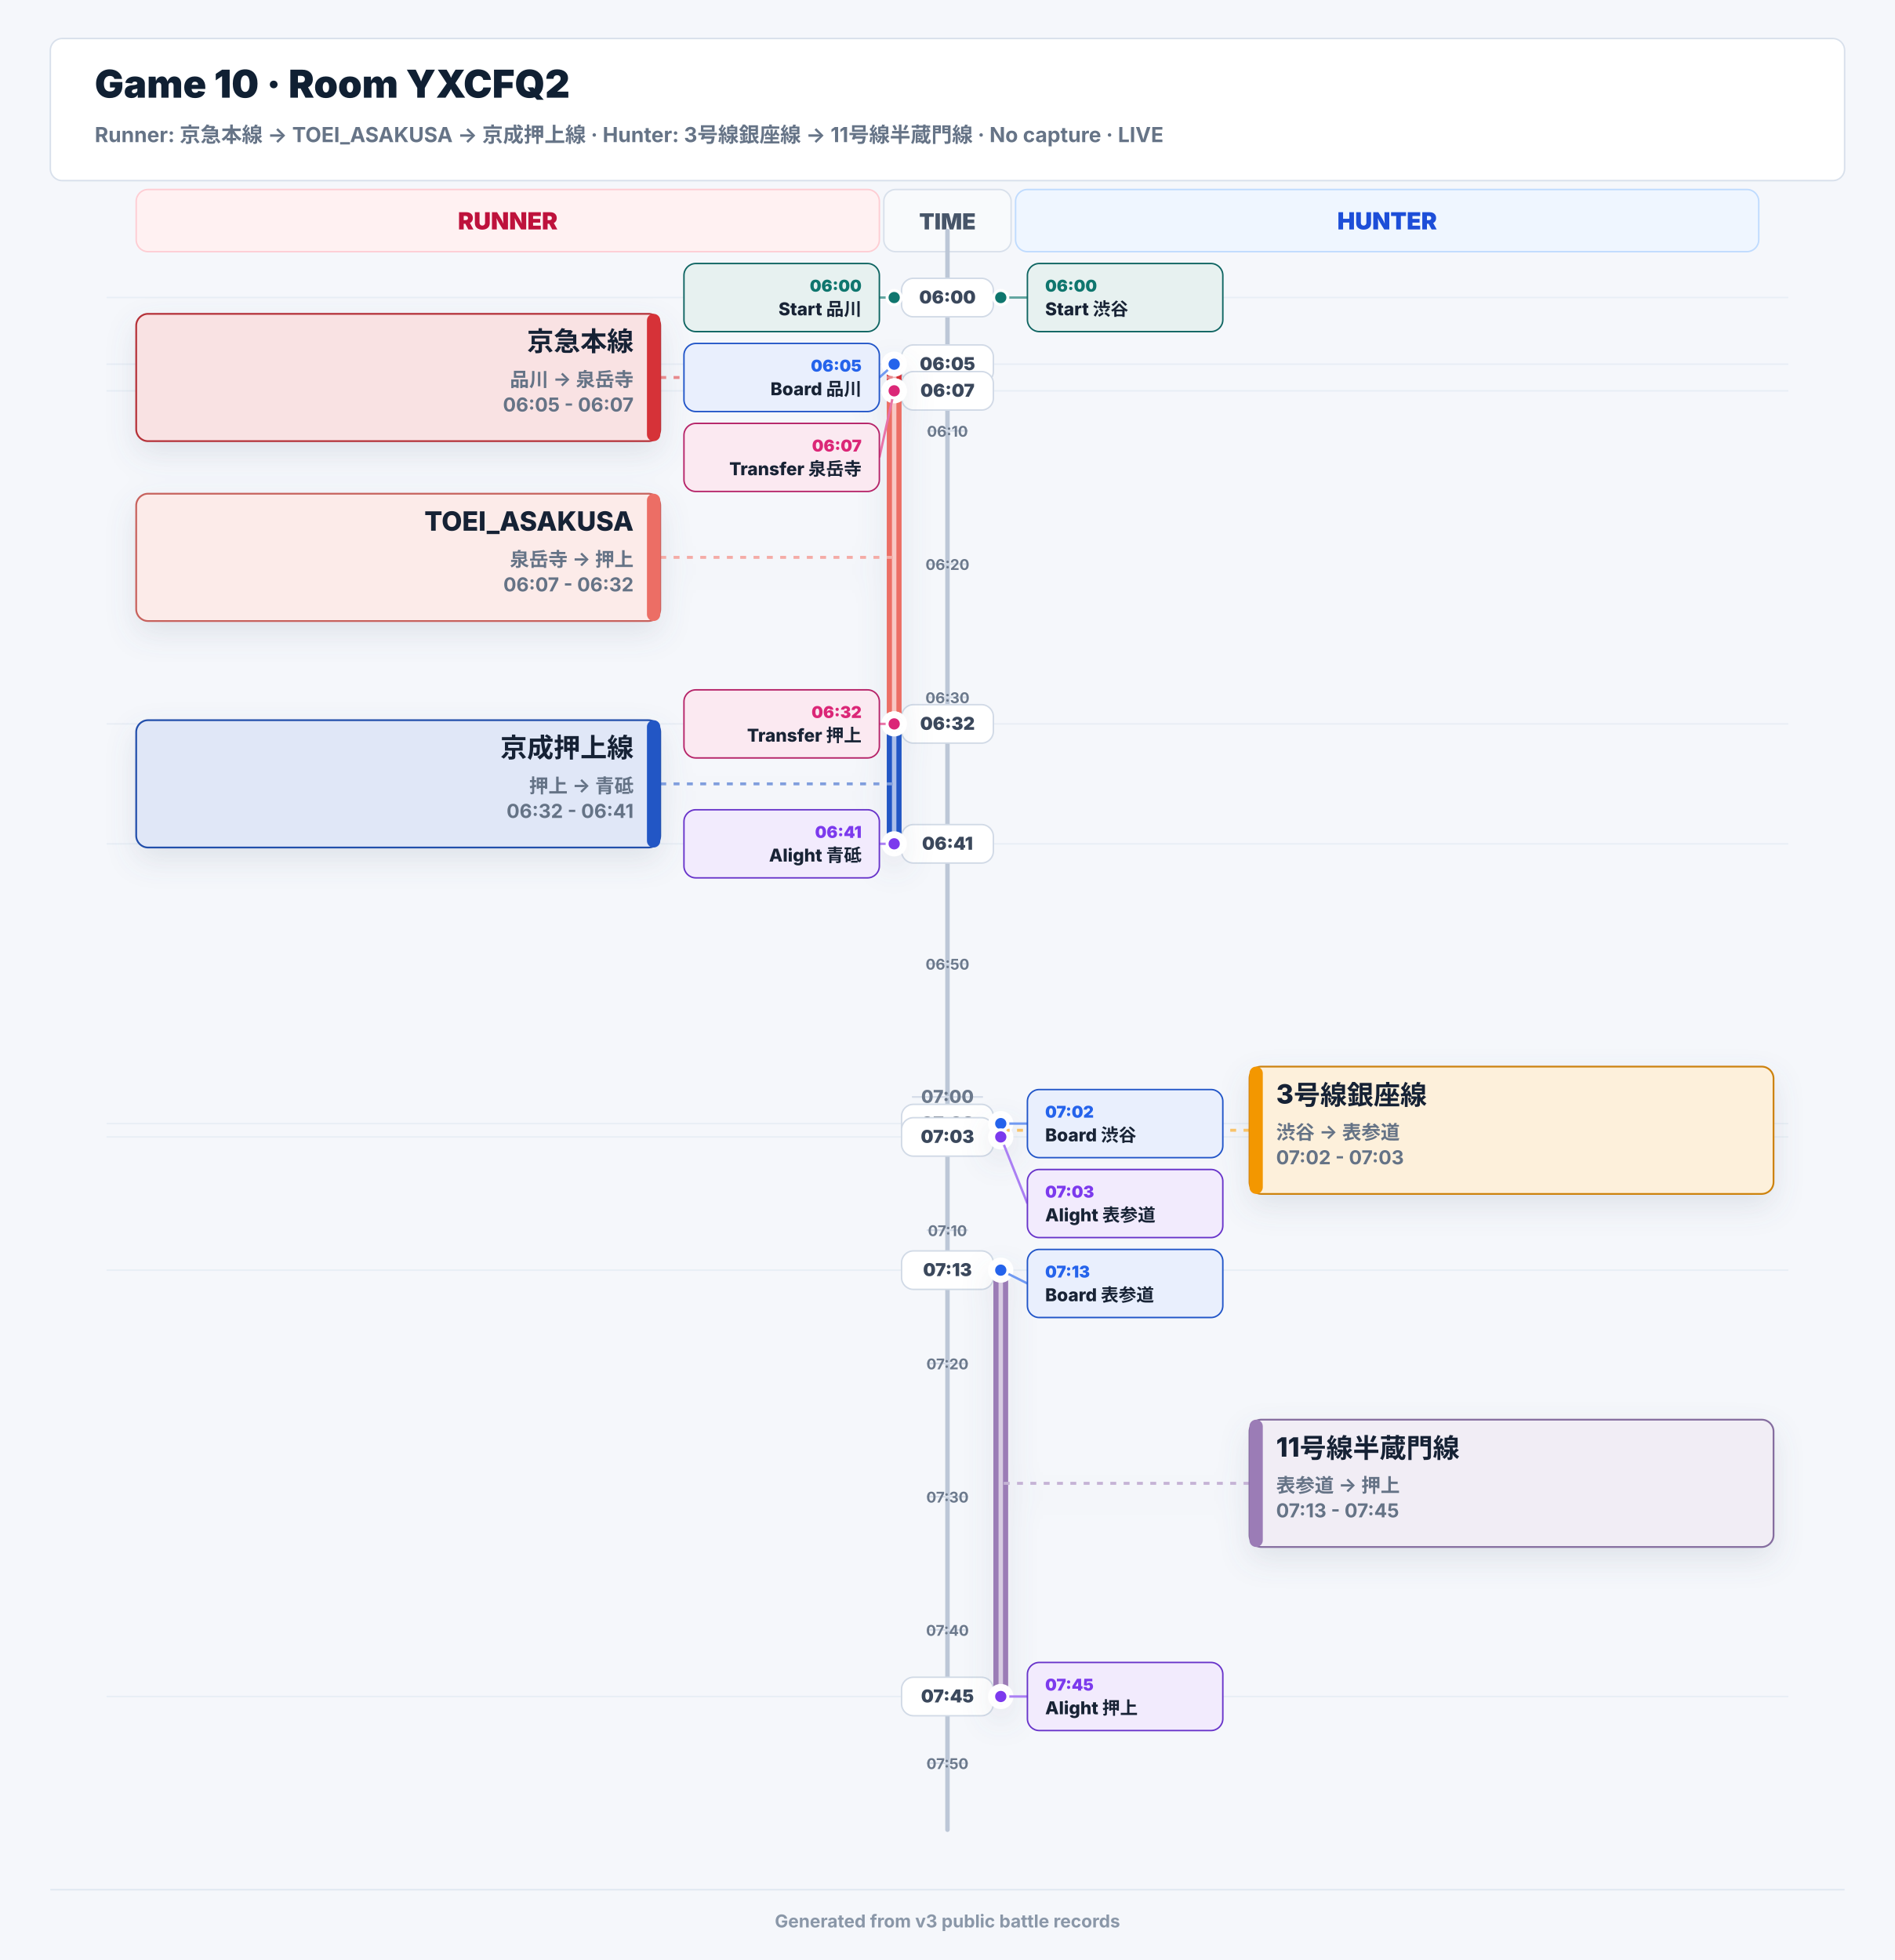
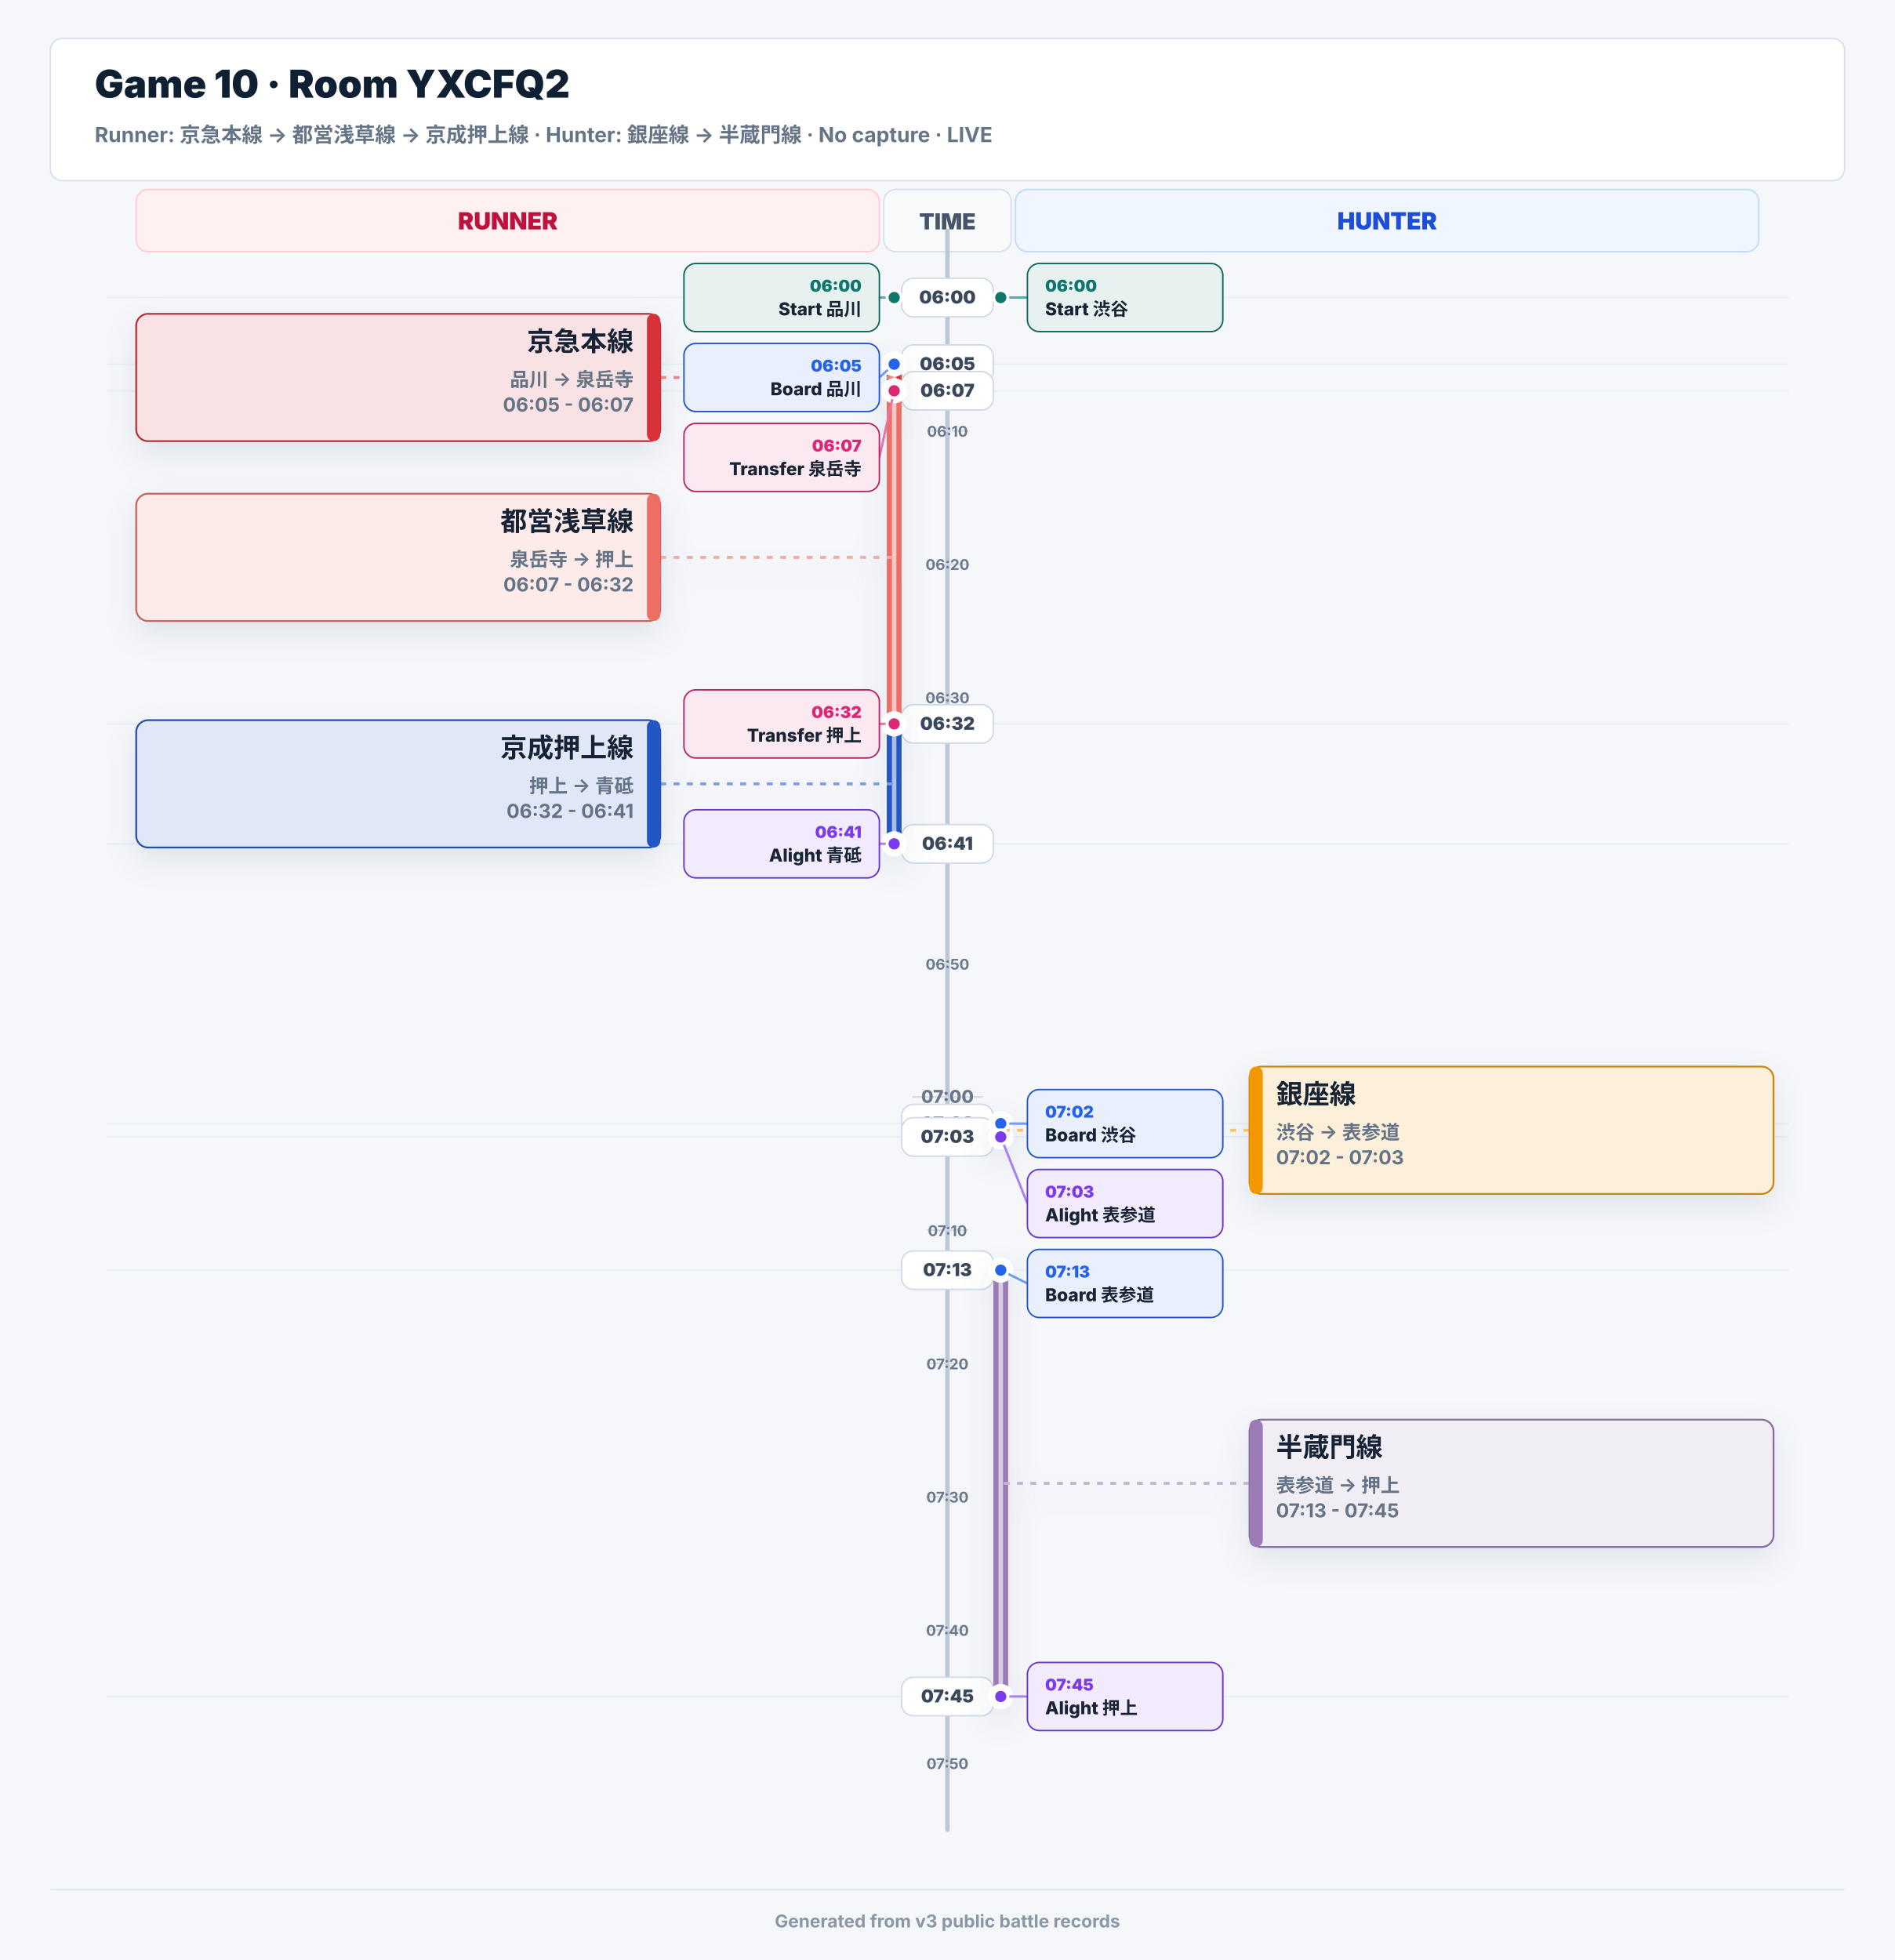
<svg xmlns="http://www.w3.org/2000/svg" width="1280" height="1324" viewBox="0 0 1280 1324" role="img" aria-label="Battle timeline">
  <defs>
    <filter id="softShadow" x="-20%" y="-20%" width="140%" height="140%">
      <feDropShadow dx="0" dy="8" stdDeviation="10" flood-color="#64748b" flood-opacity="0.16" />
    </filter>
  </defs>
  <g font-family="Inter, ui-sans-serif, system-ui, -apple-system, BlinkMacSystemFont, Segoe UI, sans-serif">
    <rect x="0" y="0" width="1280" height="100%" fill="#f5f7fb" />
    <rect x="34" y="26" width="1212" height="96" rx="8" fill="#ffffff" stroke="#d8e0eb" />
    <text x="64.0" y="66.0" font-size="26" font-weight="900" fill="#102033" text-anchor="start">Game 10 · Room YXCFQ2</text>
-     <text x="64.0" y="96.0" font-size="14" font-weight="750" fill="#667487" text-anchor="start">Runner: 京急本線 -&gt; TOEI_ASAKUSA -&gt; 京成押上線 · Hunter: 3号線銀座線 -&gt; 11号線半蔵門線 · No capture · LIVE</text>
+     <text x="64.0" y="96.0" font-size="14" font-weight="750" fill="#667487" text-anchor="start">Runner: 京急本線 -&gt; 都営浅草線 -&gt; 京成押上線 · Hunter: 銀座線 -&gt; 半蔵門線 · No capture · LIVE</text>
    <rect x="92" y="128" width="502" height="42" rx="8" fill="#fff1f2" stroke="#fecdd3" />
    <text x="343.0" y="155.0" font-size="16" font-weight="950" fill="#be123c" text-anchor="middle">RUNNER</text>
    <rect x="686" y="128" width="502" height="42" rx="8" fill="#eff6ff" stroke="#bfdbfe" />
    <text x="937.0" y="155.0" font-size="16" font-weight="950" fill="#1d4ed8" text-anchor="middle">HUNTER</text>
    <rect x="597" y="128" width="86" height="42" rx="8" fill="#f8fafc" stroke="#d8e0eb" />
    <text x="640.0" y="155.0" font-size="15" font-weight="950" fill="#475569" text-anchor="middle">TIME</text>
    <rect x="34" y="1276.0" width="1212" height="1" fill="#dfe7f1" />
    <g opacity="0.96">
      <line x1="640" y1="156.0" x2="640" y2="1236.0" stroke="#b9c5d5" stroke-width="3" stroke-linecap="round" />
      <line x1="616" y1="201.0" x2="664" y2="201.0" stroke="#d4dce8" stroke-width="1.2" />
      <text x="640.0" y="205.0" font-size="12" font-weight="800" fill="#667487" text-anchor="middle">06:00</text>
      <line x1="626" y1="291.0" x2="654" y2="291.0" stroke="#d4dce8" stroke-width="1.2" />
      <text x="640.0" y="295.0" font-size="10" font-weight="650" fill="#667487" text-anchor="middle">06:10</text>
      <line x1="626" y1="381.0" x2="654" y2="381.0" stroke="#d4dce8" stroke-width="1.2" />
      <text x="640.0" y="385.0" font-size="10" font-weight="650" fill="#667487" text-anchor="middle">06:20</text>
      <line x1="626" y1="471.0" x2="654" y2="471.0" stroke="#d4dce8" stroke-width="1.2" />
      <text x="640.0" y="475.0" font-size="10" font-weight="650" fill="#667487" text-anchor="middle">06:30</text>
      <line x1="626" y1="561.0" x2="654" y2="561.0" stroke="#d4dce8" stroke-width="1.2" />
      <text x="640.0" y="565.0" font-size="10" font-weight="650" fill="#667487" text-anchor="middle">06:40</text>
      <line x1="626" y1="651.0" x2="654" y2="651.0" stroke="#d4dce8" stroke-width="1.2" />
      <text x="640.0" y="655.0" font-size="10" font-weight="650" fill="#667487" text-anchor="middle">06:50</text>
      <line x1="616" y1="741.0" x2="664" y2="741.0" stroke="#d4dce8" stroke-width="1.2" />
      <text x="640.0" y="745.0" font-size="12" font-weight="800" fill="#667487" text-anchor="middle">07:00</text>
      <line x1="626" y1="831.0" x2="654" y2="831.0" stroke="#d4dce8" stroke-width="1.2" />
      <text x="640.0" y="835.0" font-size="10" font-weight="650" fill="#667487" text-anchor="middle">07:10</text>
      <line x1="626" y1="921.0" x2="654" y2="921.0" stroke="#d4dce8" stroke-width="1.2" />
      <text x="640.0" y="925.0" font-size="10" font-weight="650" fill="#667487" text-anchor="middle">07:20</text>
      <line x1="626" y1="1011.0" x2="654" y2="1011.0" stroke="#d4dce8" stroke-width="1.2" />
      <text x="640.0" y="1015.0" font-size="10" font-weight="650" fill="#667487" text-anchor="middle">07:30</text>
      <line x1="626" y1="1101.0" x2="654" y2="1101.0" stroke="#d4dce8" stroke-width="1.2" />
      <text x="640.0" y="1105.0" font-size="10" font-weight="650" fill="#667487" text-anchor="middle">07:40</text>
      <line x1="626" y1="1191.0" x2="654" y2="1191.0" stroke="#d4dce8" stroke-width="1.2" />
      <text x="640.0" y="1195.0" font-size="10" font-weight="650" fill="#667487" text-anchor="middle">07:50</text>
      <line x1="72" y1="201.0" x2="1208" y2="201.0" stroke="#e7edf5" stroke-width="1" />
      <rect x="609" y="188.0" width="62" height="26" rx="8" fill="#ffffff" stroke="#cfd8e5" />
      <text x="640.0" y="205.0" font-size="12" font-weight="900" fill="#334155" text-anchor="middle">06:00</text>
      <line x1="72" y1="246.0" x2="1208" y2="246.0" stroke="#e7edf5" stroke-width="1" />
      <rect x="609" y="233.0" width="62" height="26" rx="8" fill="#ffffff" stroke="#cfd8e5" />
      <text x="640.0" y="250.0" font-size="12" font-weight="900" fill="#334155" text-anchor="middle">06:05</text>
      <line x1="72" y1="264.0" x2="1208" y2="264.0" stroke="#e7edf5" stroke-width="1" />
      <rect x="609" y="251.0" width="62" height="26" rx="8" fill="#ffffff" stroke="#cfd8e5" />
      <text x="640.0" y="268.0" font-size="12" font-weight="900" fill="#334155" text-anchor="middle">06:07</text>
      <line x1="72" y1="489.0" x2="1208" y2="489.0" stroke="#e7edf5" stroke-width="1" />
      <rect x="609" y="476.0" width="62" height="26" rx="8" fill="#ffffff" stroke="#cfd8e5" />
      <text x="640.0" y="493.0" font-size="12" font-weight="900" fill="#334155" text-anchor="middle">06:32</text>
      <line x1="72" y1="570.0" x2="1208" y2="570.0" stroke="#e7edf5" stroke-width="1" />
      <rect x="609" y="557.0" width="62" height="26" rx="8" fill="#ffffff" stroke="#cfd8e5" />
      <text x="640.0" y="574.0" font-size="12" font-weight="900" fill="#334155" text-anchor="middle">06:41</text>
      <line x1="72" y1="759.0" x2="1208" y2="759.0" stroke="#e7edf5" stroke-width="1" />
      <rect x="609" y="746.0" width="62" height="26" rx="8" fill="#ffffff" stroke="#cfd8e5" />
      <text x="640.0" y="763.0" font-size="12" font-weight="900" fill="#334155" text-anchor="middle">07:02</text>
      <line x1="72" y1="768.0" x2="1208" y2="768.0" stroke="#e7edf5" stroke-width="1" />
      <rect x="609" y="755.0" width="62" height="26" rx="8" fill="#ffffff" stroke="#cfd8e5" />
      <text x="640.0" y="772.0" font-size="12" font-weight="900" fill="#334155" text-anchor="middle">07:03</text>
      <line x1="72" y1="858.0" x2="1208" y2="858.0" stroke="#e7edf5" stroke-width="1" />
      <rect x="609" y="845.0" width="62" height="26" rx="8" fill="#ffffff" stroke="#cfd8e5" />
      <text x="640.0" y="862.0" font-size="12" font-weight="900" fill="#334155" text-anchor="middle">07:13</text>
      <line x1="72" y1="1146.0" x2="1208" y2="1146.0" stroke="#e7edf5" stroke-width="1" />
      <rect x="609" y="1133.0" width="62" height="26" rx="8" fill="#ffffff" stroke="#cfd8e5" />
      <text x="640.0" y="1150.0" font-size="12" font-weight="900" fill="#334155" text-anchor="middle">07:45</text>
    </g>
    <g filter="url(#softShadow)">
      <line x1="604" y1="246.0" x2="604" y2="264.0" stroke="#D63339" stroke-width="10" stroke-linecap="round" />
      <line x1="604" y1="246.0" x2="604" y2="264.0" stroke="#ffffff" stroke-opacity="0.62" stroke-width="3" stroke-linecap="round" />
      <circle cx="604" cy="246.0" r="7" fill="#D63339" stroke="#ffffff" stroke-width="3" />
      <circle cx="604" cy="264.0" r="7" fill="#D63339" stroke="#ffffff" stroke-width="3" />
      <line x1="446" y1="255.0" x2="604" y2="255.0" stroke="#e7898c" stroke-width="2" stroke-dasharray="4 5" />
      <rect x="92" y="212.0" width="354" height="86" rx="8" fill="#f9e2e3" stroke="#b53139" stroke-width="1.2" />
      <rect x="437" y="212.0" width="9" height="86" rx="4.5" fill="#D63339" />
      <text x="428.0" y="237.0" font-size="18" font-weight="800" fill="#162235" text-anchor="end">京急本線</text>
      <text x="428.0" y="261.0" font-size="13" font-weight="650" fill="#657386" text-anchor="end">品川 -&gt; 泉岳寺</text>
      <text x="428.0" y="278.0" font-size="13" font-weight="650" fill="#657386" text-anchor="end">06:05 - 06:07</text>
      <line x1="604" y1="264.0" x2="604" y2="489.0" stroke="#EC6E65" stroke-width="10" stroke-linecap="round" />
      <line x1="604" y1="264.0" x2="604" y2="489.0" stroke="#ffffff" stroke-opacity="0.62" stroke-width="3" stroke-linecap="round" />
      <circle cx="604" cy="264.0" r="7" fill="#EC6E65" stroke="#ffffff" stroke-width="3" />
      <circle cx="604" cy="489.0" r="7" fill="#EC6E65" stroke="#ffffff" stroke-width="3" />
      <line x1="446" y1="376.5" x2="604" y2="376.5" stroke="#f4aba6" stroke-width="2" stroke-dasharray="4 5" />
      <rect x="92" y="333.5" width="354" height="86" rx="8" fill="#fcebe9" stroke="#c7625d" stroke-width="1.2" />
      <rect x="437" y="333.5" width="9" height="86" rx="4.5" fill="#EC6E65" />
-       <text x="428.0" y="358.5" font-size="18" font-weight="800" fill="#162235" text-anchor="end">TOEI_ASAKUSA</text>
+       <text x="428.0" y="358.5" font-size="18" font-weight="800" fill="#162235" text-anchor="end">都営浅草線</text>
      <text x="428.0" y="382.5" font-size="13" font-weight="650" fill="#657386" text-anchor="end">泉岳寺 -&gt; 押上</text>
      <text x="428.0" y="399.5" font-size="13" font-weight="650" fill="#657386" text-anchor="end">06:07 - 06:32</text>
      <line x1="604" y1="489.0" x2="604" y2="570.0" stroke="#2457C5" stroke-width="10" stroke-linecap="round" />
      <line x1="604" y1="489.0" x2="604" y2="570.0" stroke="#ffffff" stroke-opacity="0.62" stroke-width="3" stroke-linecap="round" />
      <circle cx="604" cy="489.0" r="7" fill="#2457C5" stroke="#ffffff" stroke-width="3" />
      <circle cx="604" cy="570.0" r="7" fill="#2457C5" stroke="#ffffff" stroke-width="3" />
      <line x1="446" y1="529.5" x2="604" y2="529.5" stroke="#809edd" stroke-width="2" stroke-dasharray="4 5" />
      <rect x="92" y="486.5" width="354" height="86" rx="8" fill="#e0e7f7" stroke="#234fab" stroke-width="1.2" />
      <rect x="437" y="486.5" width="9" height="86" rx="4.5" fill="#2457C5" />
      <text x="428.0" y="511.5" font-size="18" font-weight="800" fill="#162235" text-anchor="end">京成押上線</text>
      <text x="428.0" y="535.5" font-size="13" font-weight="650" fill="#657386" text-anchor="end">押上 -&gt; 青砥</text>
      <text x="428.0" y="552.5" font-size="13" font-weight="650" fill="#657386" text-anchor="end">06:32 - 06:41</text>
      <line x1="676" y1="759.0" x2="676" y2="768.0" stroke="#F39700" stroke-width="10" stroke-linecap="round" />
      <line x1="676" y1="759.0" x2="676" y2="768.0" stroke="#ffffff" stroke-opacity="0.62" stroke-width="3" stroke-linecap="round" />
      <circle cx="676" cy="759.0" r="7" fill="#F39700" stroke="#ffffff" stroke-width="3" />
      <circle cx="676" cy="768.0" r="7" fill="#F39700" stroke="#ffffff" stroke-width="3" />
      <line x1="844" y1="763.5" x2="676" y2="763.5" stroke="#f8c36b" stroke-width="2" stroke-dasharray="4 5" />
      <rect x="844" y="720.5" width="354" height="86" rx="8" fill="#fdf0db" stroke="#cd830a" stroke-width="1.2" />
      <rect x="844" y="720.5" width="9" height="86" rx="4.5" fill="#F39700" />
-       <text x="862.0" y="745.5" font-size="18" font-weight="800" fill="#162235" text-anchor="start">3号線銀座線</text>
+       <text x="862.0" y="745.5" font-size="18" font-weight="800" fill="#162235" text-anchor="start">銀座線</text>
      <text x="862.0" y="769.5" font-size="13" font-weight="650" fill="#657386" text-anchor="start">渋谷 -&gt; 表参道</text>
      <text x="862.0" y="786.5" font-size="13" font-weight="650" fill="#657386" text-anchor="start">07:02 - 07:03</text>
      <line x1="676" y1="858.0" x2="676" y2="1146.0" stroke="#9B7CB6" stroke-width="10" stroke-linecap="round" />
      <line x1="676" y1="858.0" x2="676" y2="1146.0" stroke="#ffffff" stroke-opacity="0.62" stroke-width="3" stroke-linecap="round" />
      <circle cx="676" cy="858.0" r="7" fill="#9B7CB6" stroke="#ffffff" stroke-width="3" />
      <circle cx="676" cy="1146.0" r="7" fill="#9B7CB6" stroke="#ffffff" stroke-width="3" />
      <line x1="844" y1="1002.0" x2="676" y2="1002.0" stroke="#c5b3d5" stroke-width="2" stroke-dasharray="4 5" />
      <rect x="844" y="959.0" width="354" height="86" rx="8" fill="#f1edf5" stroke="#856d9f" stroke-width="1.2" />
      <rect x="844" y="959.0" width="9" height="86" rx="4.5" fill="#9B7CB6" />
-       <text x="862.0" y="984.0" font-size="18" font-weight="800" fill="#162235" text-anchor="start">11号線半蔵門線</text>
+       <text x="862.0" y="984.0" font-size="18" font-weight="800" fill="#162235" text-anchor="start">半蔵門線</text>
      <text x="862.0" y="1008.0" font-size="13" font-weight="650" fill="#657386" text-anchor="start">表参道 -&gt; 押上</text>
      <text x="862.0" y="1025.0" font-size="13" font-weight="650" fill="#657386" text-anchor="start">07:13 - 07:45</text>
    </g>
    <g>
      <line x1="594" y1="201.0" x2="604" y2="201.0" stroke="#63a6a1" stroke-width="1.6" />
      <circle cx="604" cy="201.0" r="4.8" fill="#0f766e" stroke="#ffffff" stroke-width="2" />
      <rect x="462" y="178.0" width="132" height="46" rx="8" fill="#e7f1f0" stroke="#0f6562" />
      <text x="582.0" y="197.0" font-size="11" font-weight="900" fill="#0f766e" text-anchor="end">06:00</text>
      <text x="582.0" y="213.0" font-size="12" font-weight="800" fill="#182335" text-anchor="end">Start 品川</text>
      <line x1="594" y1="255.0" x2="604" y2="246.0" stroke="#719af2" stroke-width="1.6" />
      <circle cx="604" cy="246.0" r="4.8" fill="#2563eb" stroke="#ffffff" stroke-width="2" />
      <rect x="462" y="232.0" width="132" height="46" rx="8" fill="#e9effd" stroke="#2155c8" />
      <text x="582.0" y="251.0" font-size="11" font-weight="900" fill="#2563eb" text-anchor="end">06:05</text>
      <text x="582.0" y="267.0" font-size="12" font-weight="800" fill="#182335" text-anchor="end">Board 品川</text>
      <line x1="594" y1="309.0" x2="604" y2="264.0" stroke="#e873a7" stroke-width="1.6" />
      <circle cx="604" cy="264.0" r="4.8" fill="#db2777" stroke="#ffffff" stroke-width="2" />
      <rect x="462" y="286.0" width="132" height="46" rx="8" fill="#fbe9f1" stroke="#b62469" />
      <text x="582.0" y="305.0" font-size="11" font-weight="900" fill="#db2777" text-anchor="end">06:07</text>
      <text x="582.0" y="321.0" font-size="12" font-weight="800" fill="#182335" text-anchor="end">Transfer 泉岳寺</text>
      <line x1="594" y1="489.0" x2="604" y2="489.0" stroke="#e873a7" stroke-width="1.6" />
      <circle cx="604" cy="489.0" r="4.8" fill="#db2777" stroke="#ffffff" stroke-width="2" />
      <rect x="462" y="466.0" width="132" height="46" rx="8" fill="#fbe9f1" stroke="#b62469" />
      <text x="582.0" y="485.0" font-size="11" font-weight="900" fill="#db2777" text-anchor="end">06:32</text>
      <text x="582.0" y="501.0" font-size="12" font-weight="800" fill="#182335" text-anchor="end">Transfer 押上</text>
      <line x1="594" y1="570.0" x2="604" y2="570.0" stroke="#aa7ff3" stroke-width="1.6" />
      <circle cx="604" cy="570.0" r="4.8" fill="#7c3aed" stroke="#ffffff" stroke-width="2" />
      <rect x="462" y="547.0" width="132" height="46" rx="8" fill="#f2ebfd" stroke="#6834ca" />
      <text x="582.0" y="566.0" font-size="11" font-weight="900" fill="#7c3aed" text-anchor="end">06:41</text>
      <text x="582.0" y="582.0" font-size="12" font-weight="800" fill="#182335" text-anchor="end">Alight 青砥</text>
      <line x1="694" y1="201.0" x2="676" y2="201.0" stroke="#63a6a1" stroke-width="1.6" />
      <circle cx="676" cy="201.0" r="4.8" fill="#0f766e" stroke="#ffffff" stroke-width="2" />
      <rect x="694" y="178.0" width="132" height="46" rx="8" fill="#e7f1f0" stroke="#0f6562" />
      <text x="706.0" y="197.0" font-size="11" font-weight="900" fill="#0f766e" text-anchor="start">06:00</text>
      <text x="706.0" y="213.0" font-size="12" font-weight="800" fill="#182335" text-anchor="start">Start 渋谷</text>
      <line x1="694" y1="759.0" x2="676" y2="759.0" stroke="#719af2" stroke-width="1.6" />
      <circle cx="676" cy="759.0" r="4.8" fill="#2563eb" stroke="#ffffff" stroke-width="2" />
      <rect x="694" y="736.0" width="132" height="46" rx="8" fill="#e9effd" stroke="#2155c8" />
      <text x="706.0" y="755.0" font-size="11" font-weight="900" fill="#2563eb" text-anchor="start">07:02</text>
      <text x="706.0" y="771.0" font-size="12" font-weight="800" fill="#182335" text-anchor="start">Board 渋谷</text>
      <line x1="694" y1="813.0" x2="676" y2="768.0" stroke="#aa7ff3" stroke-width="1.6" />
      <circle cx="676" cy="768.0" r="4.8" fill="#7c3aed" stroke="#ffffff" stroke-width="2" />
      <rect x="694" y="790.0" width="132" height="46" rx="8" fill="#f2ebfd" stroke="#6834ca" />
      <text x="706.0" y="809.0" font-size="11" font-weight="900" fill="#7c3aed" text-anchor="start">07:03</text>
      <text x="706.0" y="825.0" font-size="12" font-weight="800" fill="#182335" text-anchor="start">Alight 表参道</text>
      <line x1="694" y1="867.0" x2="676" y2="858.0" stroke="#719af2" stroke-width="1.6" />
      <circle cx="676" cy="858.0" r="4.8" fill="#2563eb" stroke="#ffffff" stroke-width="2" />
      <rect x="694" y="844.0" width="132" height="46" rx="8" fill="#e9effd" stroke="#2155c8" />
      <text x="706.0" y="863.0" font-size="11" font-weight="900" fill="#2563eb" text-anchor="start">07:13</text>
      <text x="706.0" y="879.0" font-size="12" font-weight="800" fill="#182335" text-anchor="start">Board 表参道</text>
      <line x1="694" y1="1146.0" x2="676" y2="1146.0" stroke="#aa7ff3" stroke-width="1.6" />
      <circle cx="676" cy="1146.0" r="4.8" fill="#7c3aed" stroke="#ffffff" stroke-width="2" />
      <rect x="694" y="1123.0" width="132" height="46" rx="8" fill="#f2ebfd" stroke="#6834ca" />
      <text x="706.0" y="1142.0" font-size="11" font-weight="900" fill="#7c3aed" text-anchor="start">07:45</text>
      <text x="706.0" y="1158.0" font-size="12" font-weight="800" fill="#182335" text-anchor="start">Alight 押上</text>
    </g>
    <text x="640.0" y="1302.0" font-size="12" font-weight="650" fill="#8a97a8" text-anchor="middle">Generated from v3 public battle records</text>
  </g>
</svg>
